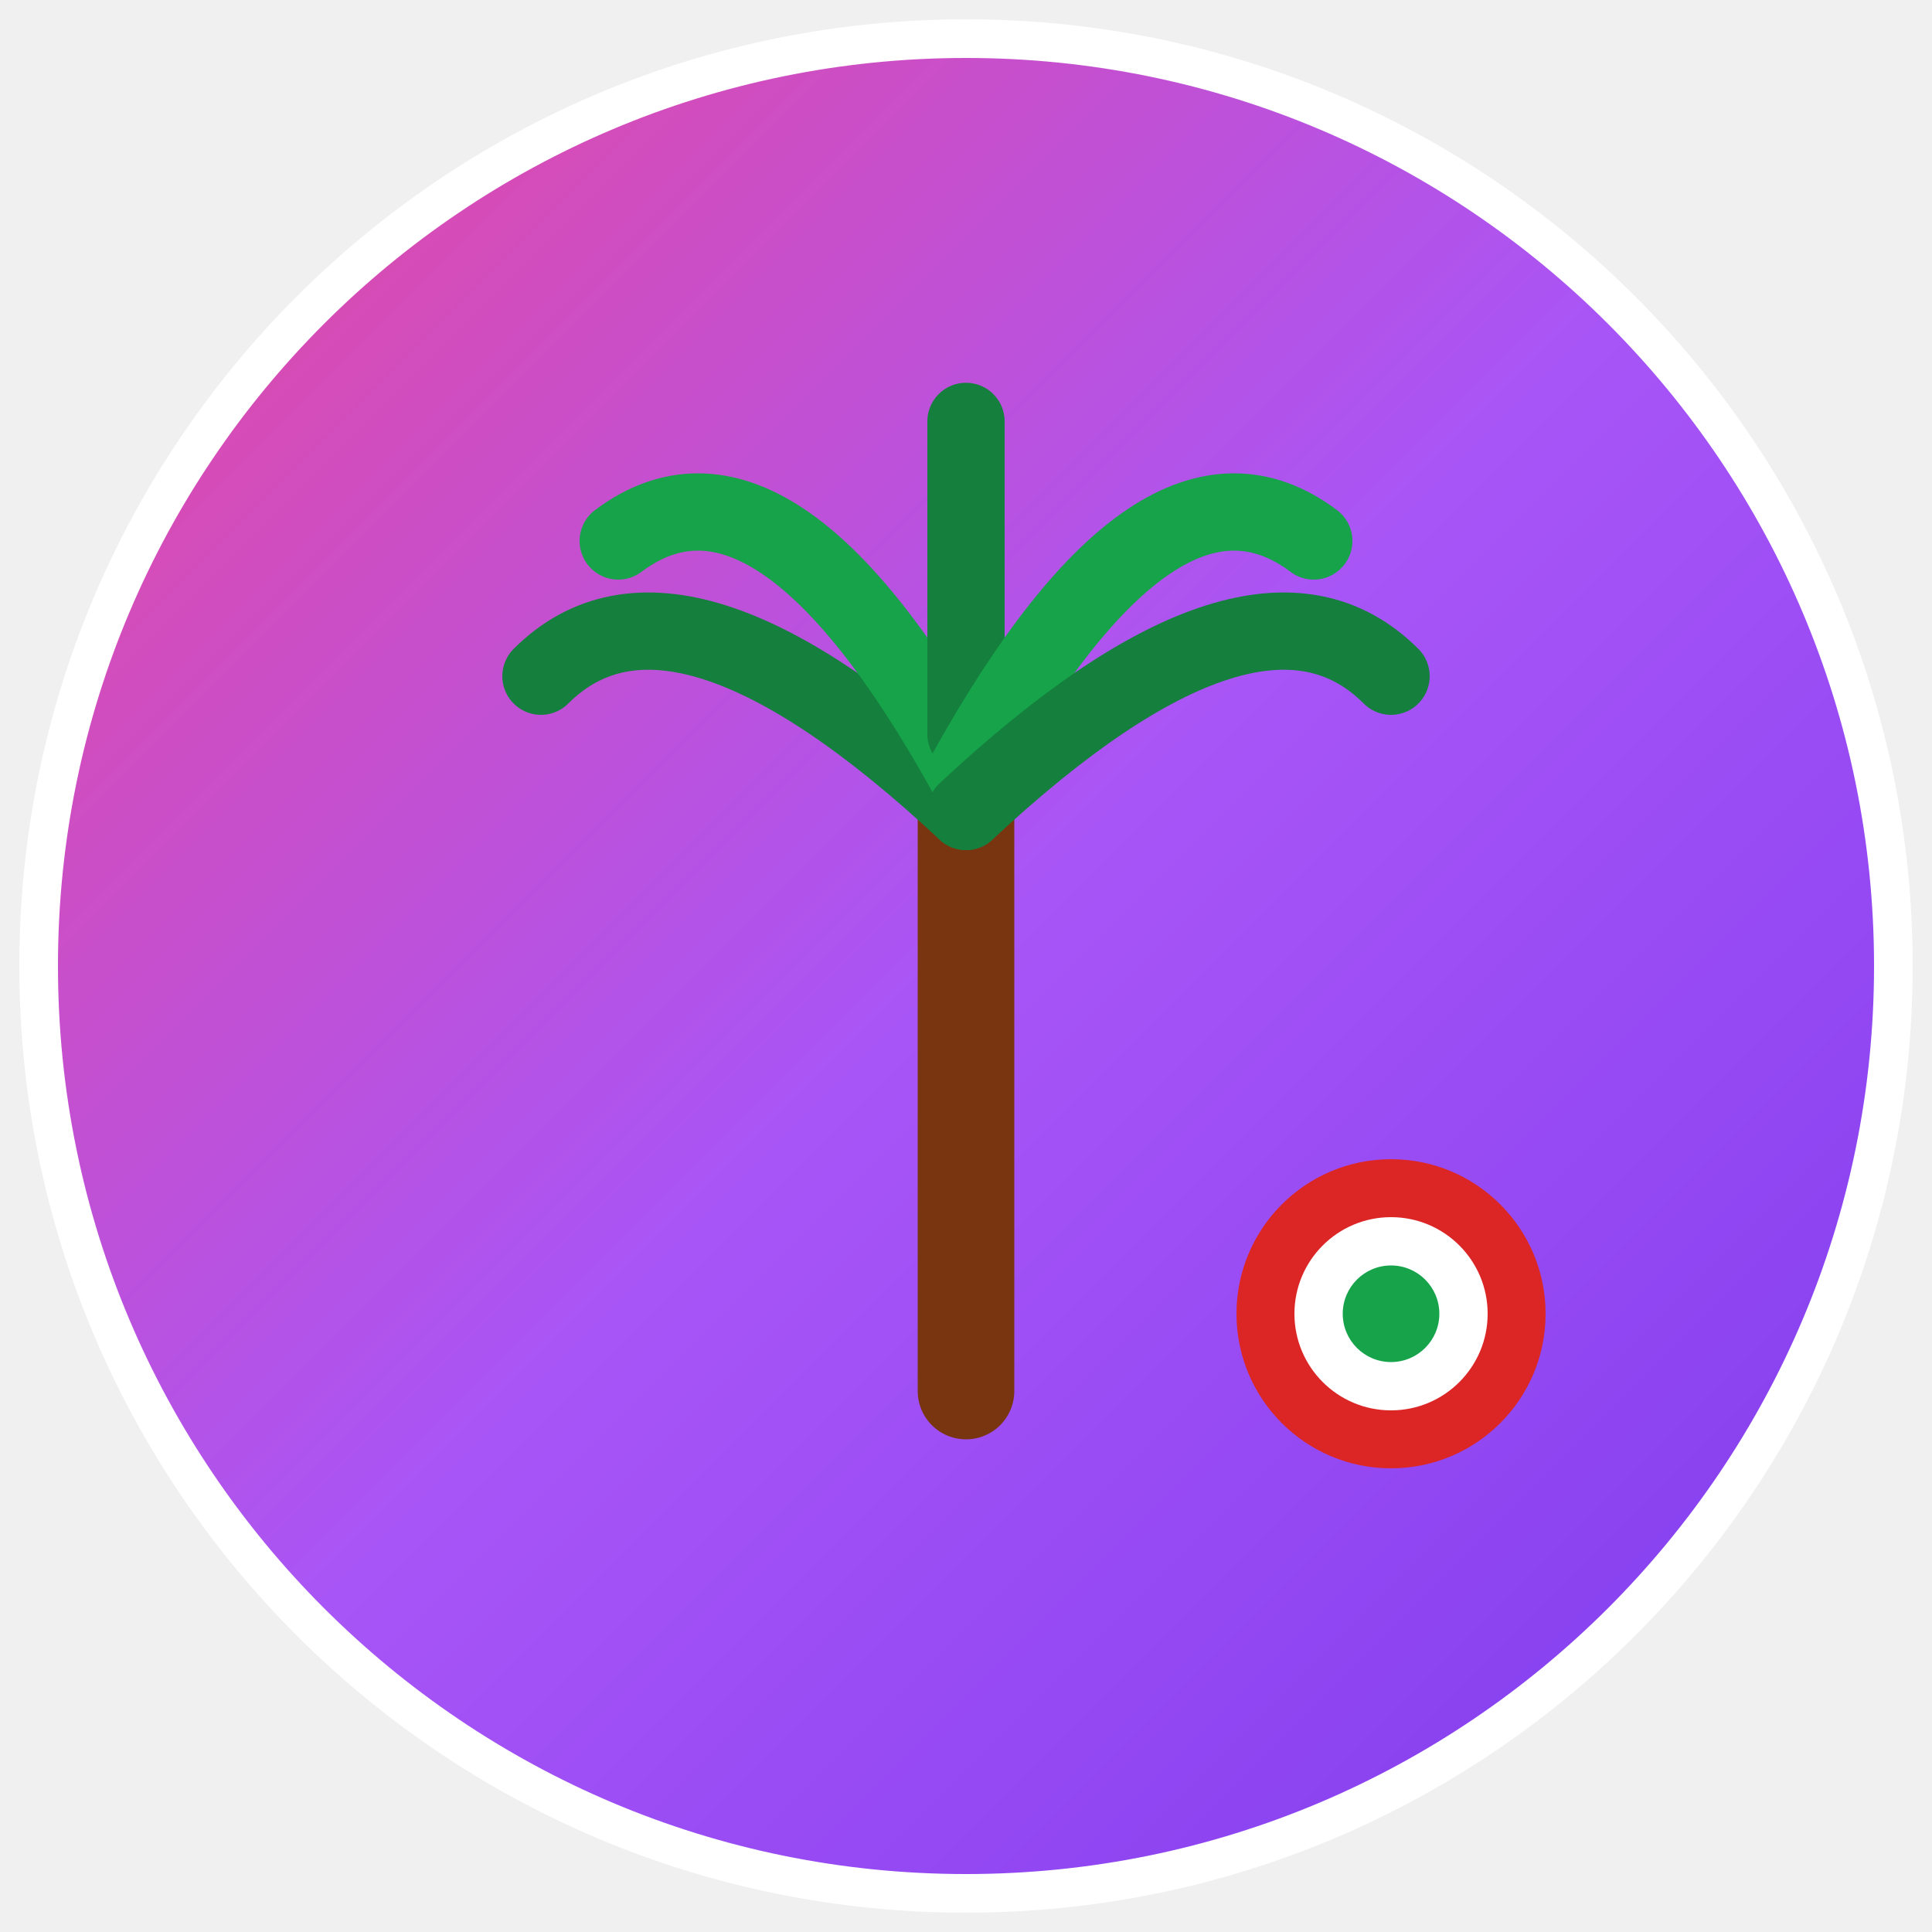
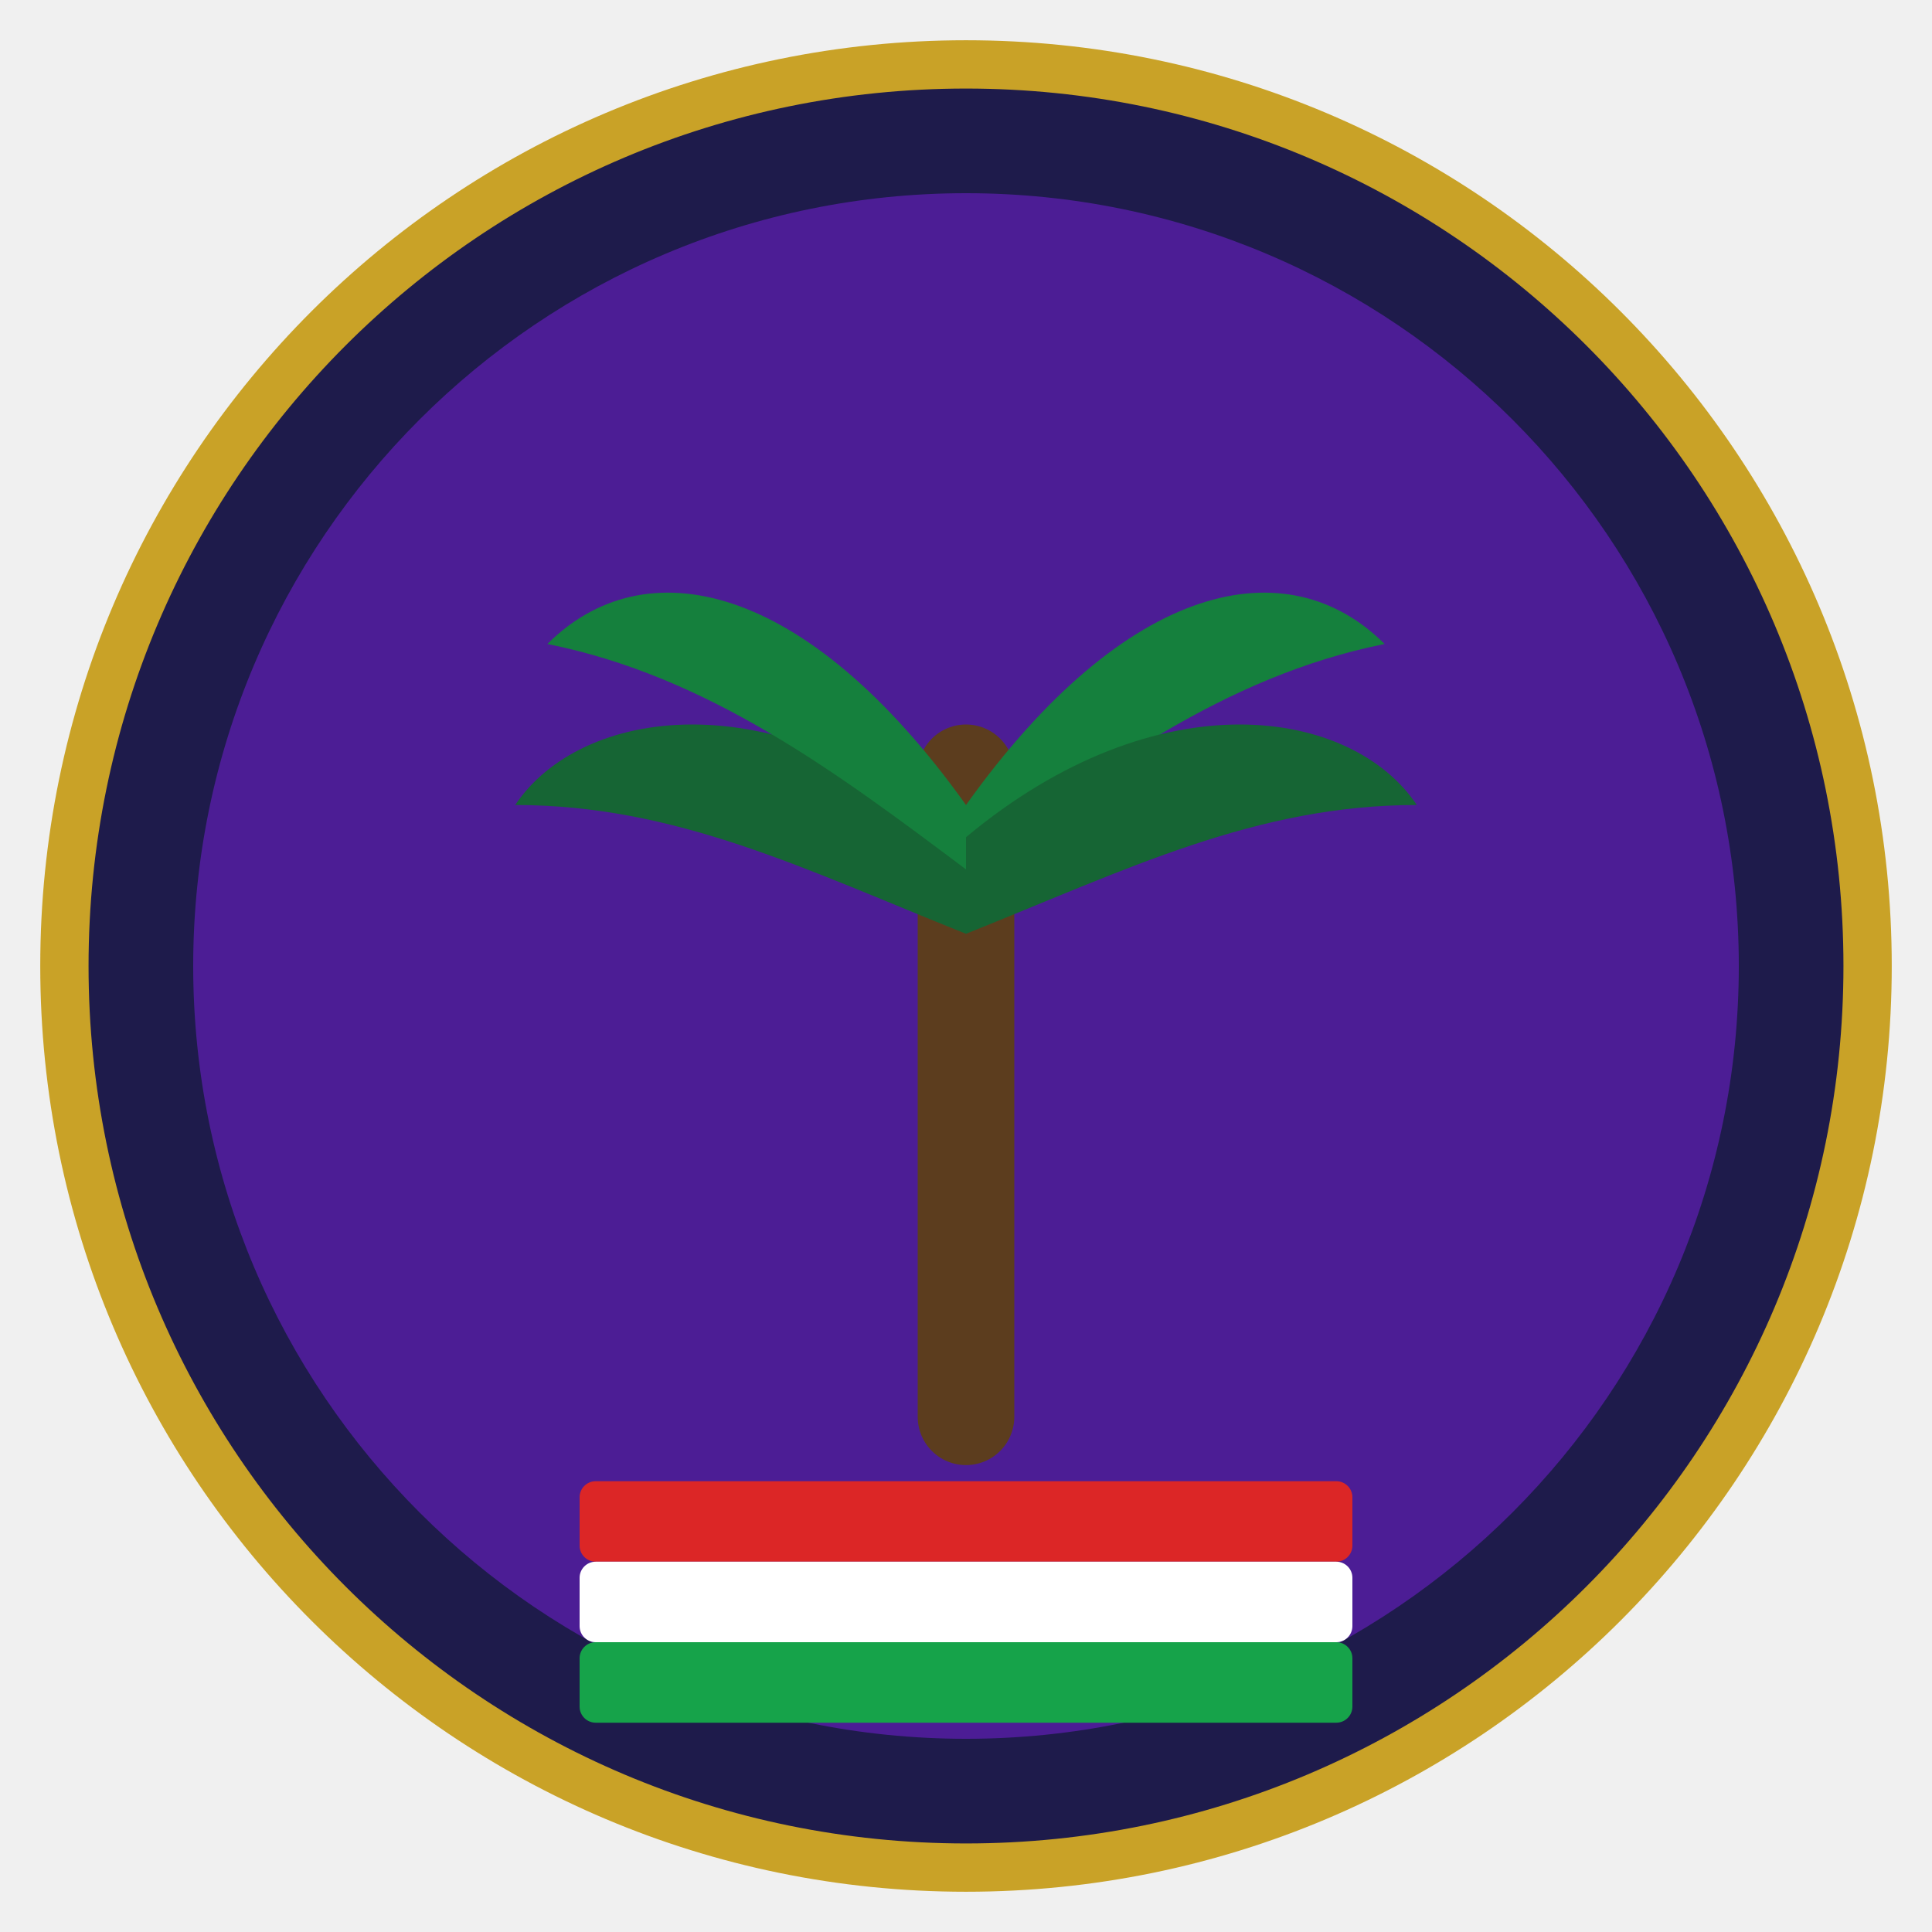
- <svg xmlns="http://www.w3.org/2000/svg" viewBox="0 0 100 100" fill="none">
-   <circle cx="50" cy="50" r="48" fill="url(#grad)" stroke="#fff" stroke-width="2" />
-   <path d="M50 72 V38" stroke="#78350f" stroke-width="5" stroke-linecap="round" />
-   <path d="M50 42 Q35 28 28 35" stroke="#15803d" stroke-width="4" stroke-linecap="round" fill="none" />
-   <path d="M50 40 Q40 22 32 28" stroke="#16a34a" stroke-width="4" stroke-linecap="round" fill="none" />
-   <path d="M50 38 Q50 20 50 22" stroke="#15803d" stroke-width="4" stroke-linecap="round" fill="none" />
-   <path d="M50 40 Q60 22 68 28" stroke="#16a34a" stroke-width="4" stroke-linecap="round" fill="none" />
-   <path d="M50 42 Q65 28 72 35" stroke="#15803d" stroke-width="4" stroke-linecap="round" fill="none" />
-   <circle cx="72" cy="68" r="8" fill="#dc2626" />
-   <circle cx="72" cy="68" r="5" fill="#fff" />
-   <circle cx="72" cy="68" r="2.5" fill="#16a34a" />
+ <svg xmlns="http://www.w3.org/2000/svg" viewBox="0 0 120 120" fill="none">
+   <circle cx="60" cy="60" r="56" fill="#1e1b4b" stroke="#c9a227" stroke-width="3" />
+   <circle cx="60" cy="60" r="48" fill="url(#bg)" />
+   <path d="M60 88 V48" stroke="#5c3d1e" stroke-width="6" stroke-linecap="round" />
+   <path d="M60 52 C48 42 36 44 32 50 C42 50 50 54 60 58" fill="#166534" />
+   <path d="M60 50 C50 36 40 34 34 40 C44 42 52 48 60 54" fill="#15803d" />
+   <path d="M60 48 C60 32 60 28 60 28 C60 28 60 32 60 48" fill="#166534" />
+   <path d="M60 50 C70 36 80 34 86 40 C76 42 68 48 60 54" fill="#15803d" />
+   <path d="M60 52 C72 42 84 44 88 50 C78 50 70 54 60 58" fill="#166534" />
+   <rect x="36" y="92" width="48" height="5" rx="1" fill="#dc2626" />
+   <rect x="36" y="97" width="48" height="5" rx="1" fill="#ffffff" />
+   <rect x="36" y="102" width="48" height="5" rx="1" fill="#16a34a" />
  <defs>
-     <linearGradient id="grad" x1="0%" y1="0%" x2="100%" y2="100%">
-       <stop offset="0%" stop-color="#ec4899" />
-       <stop offset="50%" stop-color="#a855f7" />
+     <linearGradient id="bg" x1="20" y1="20" x2="100" y2="100">
+       <stop offset="0%" stop-color="#4c1d95" />
      <stop offset="100%" stop-color="#7c3aed" />
    </linearGradient>
  </defs>
</svg>
